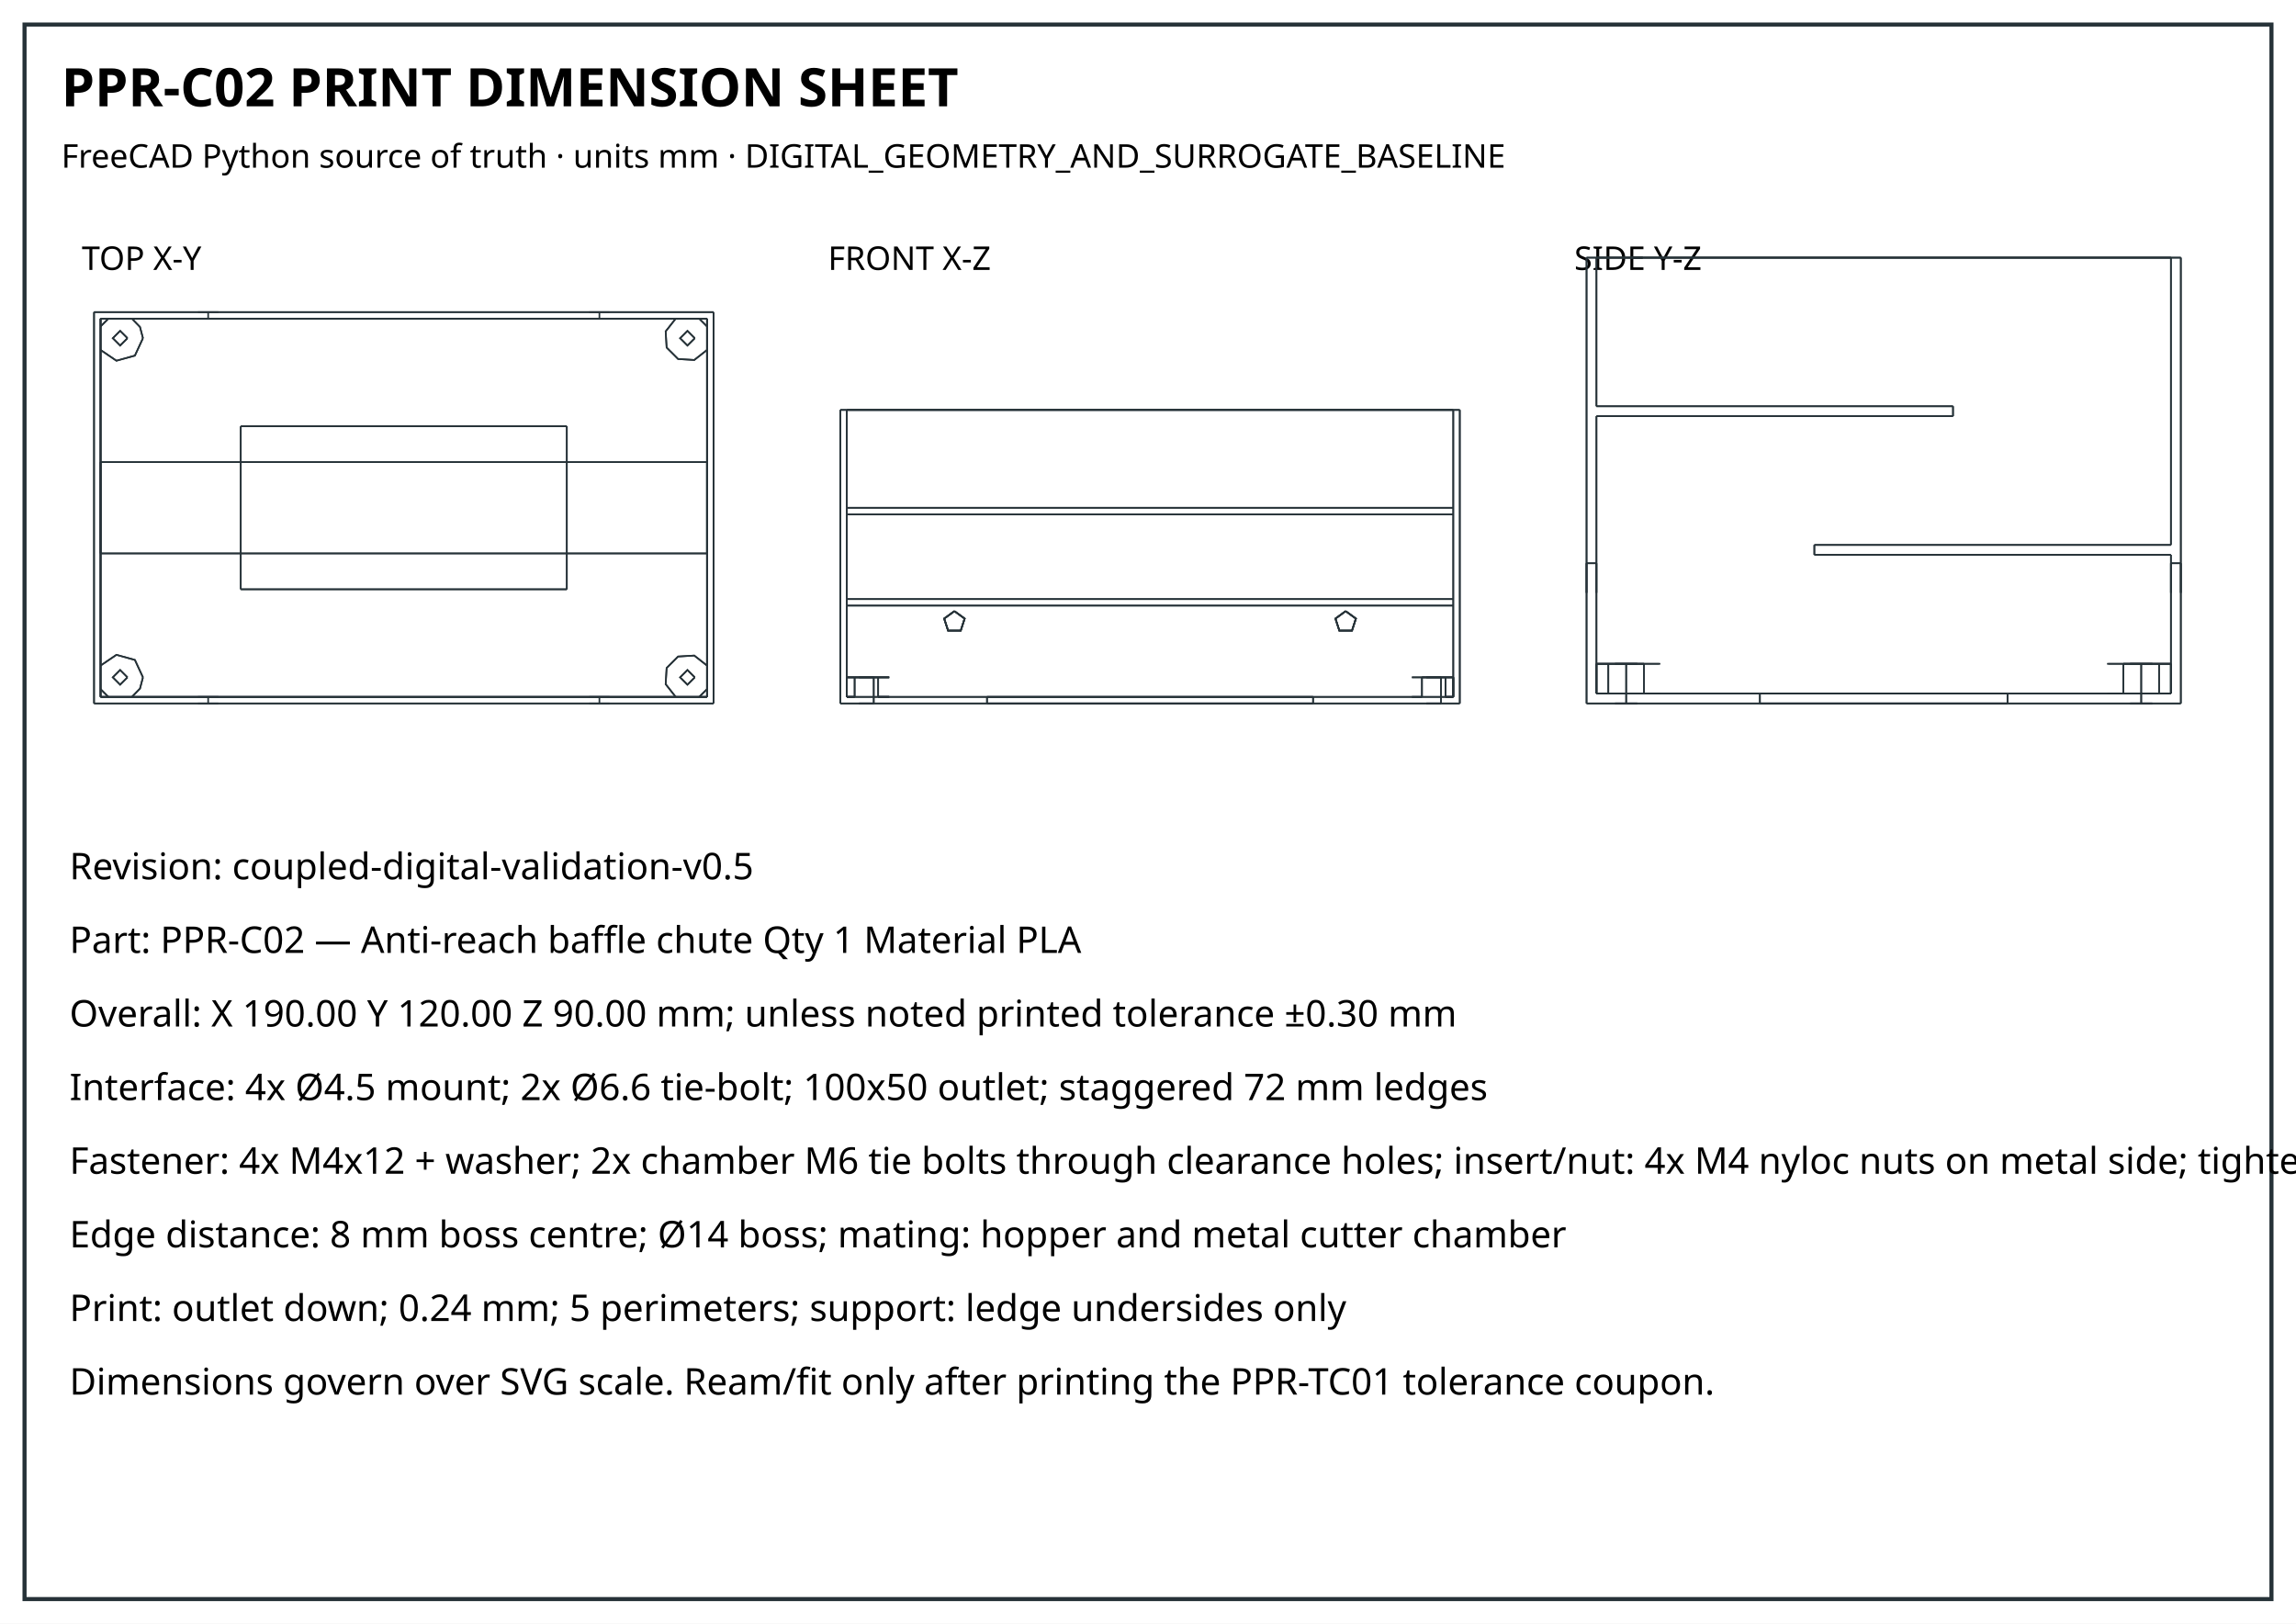
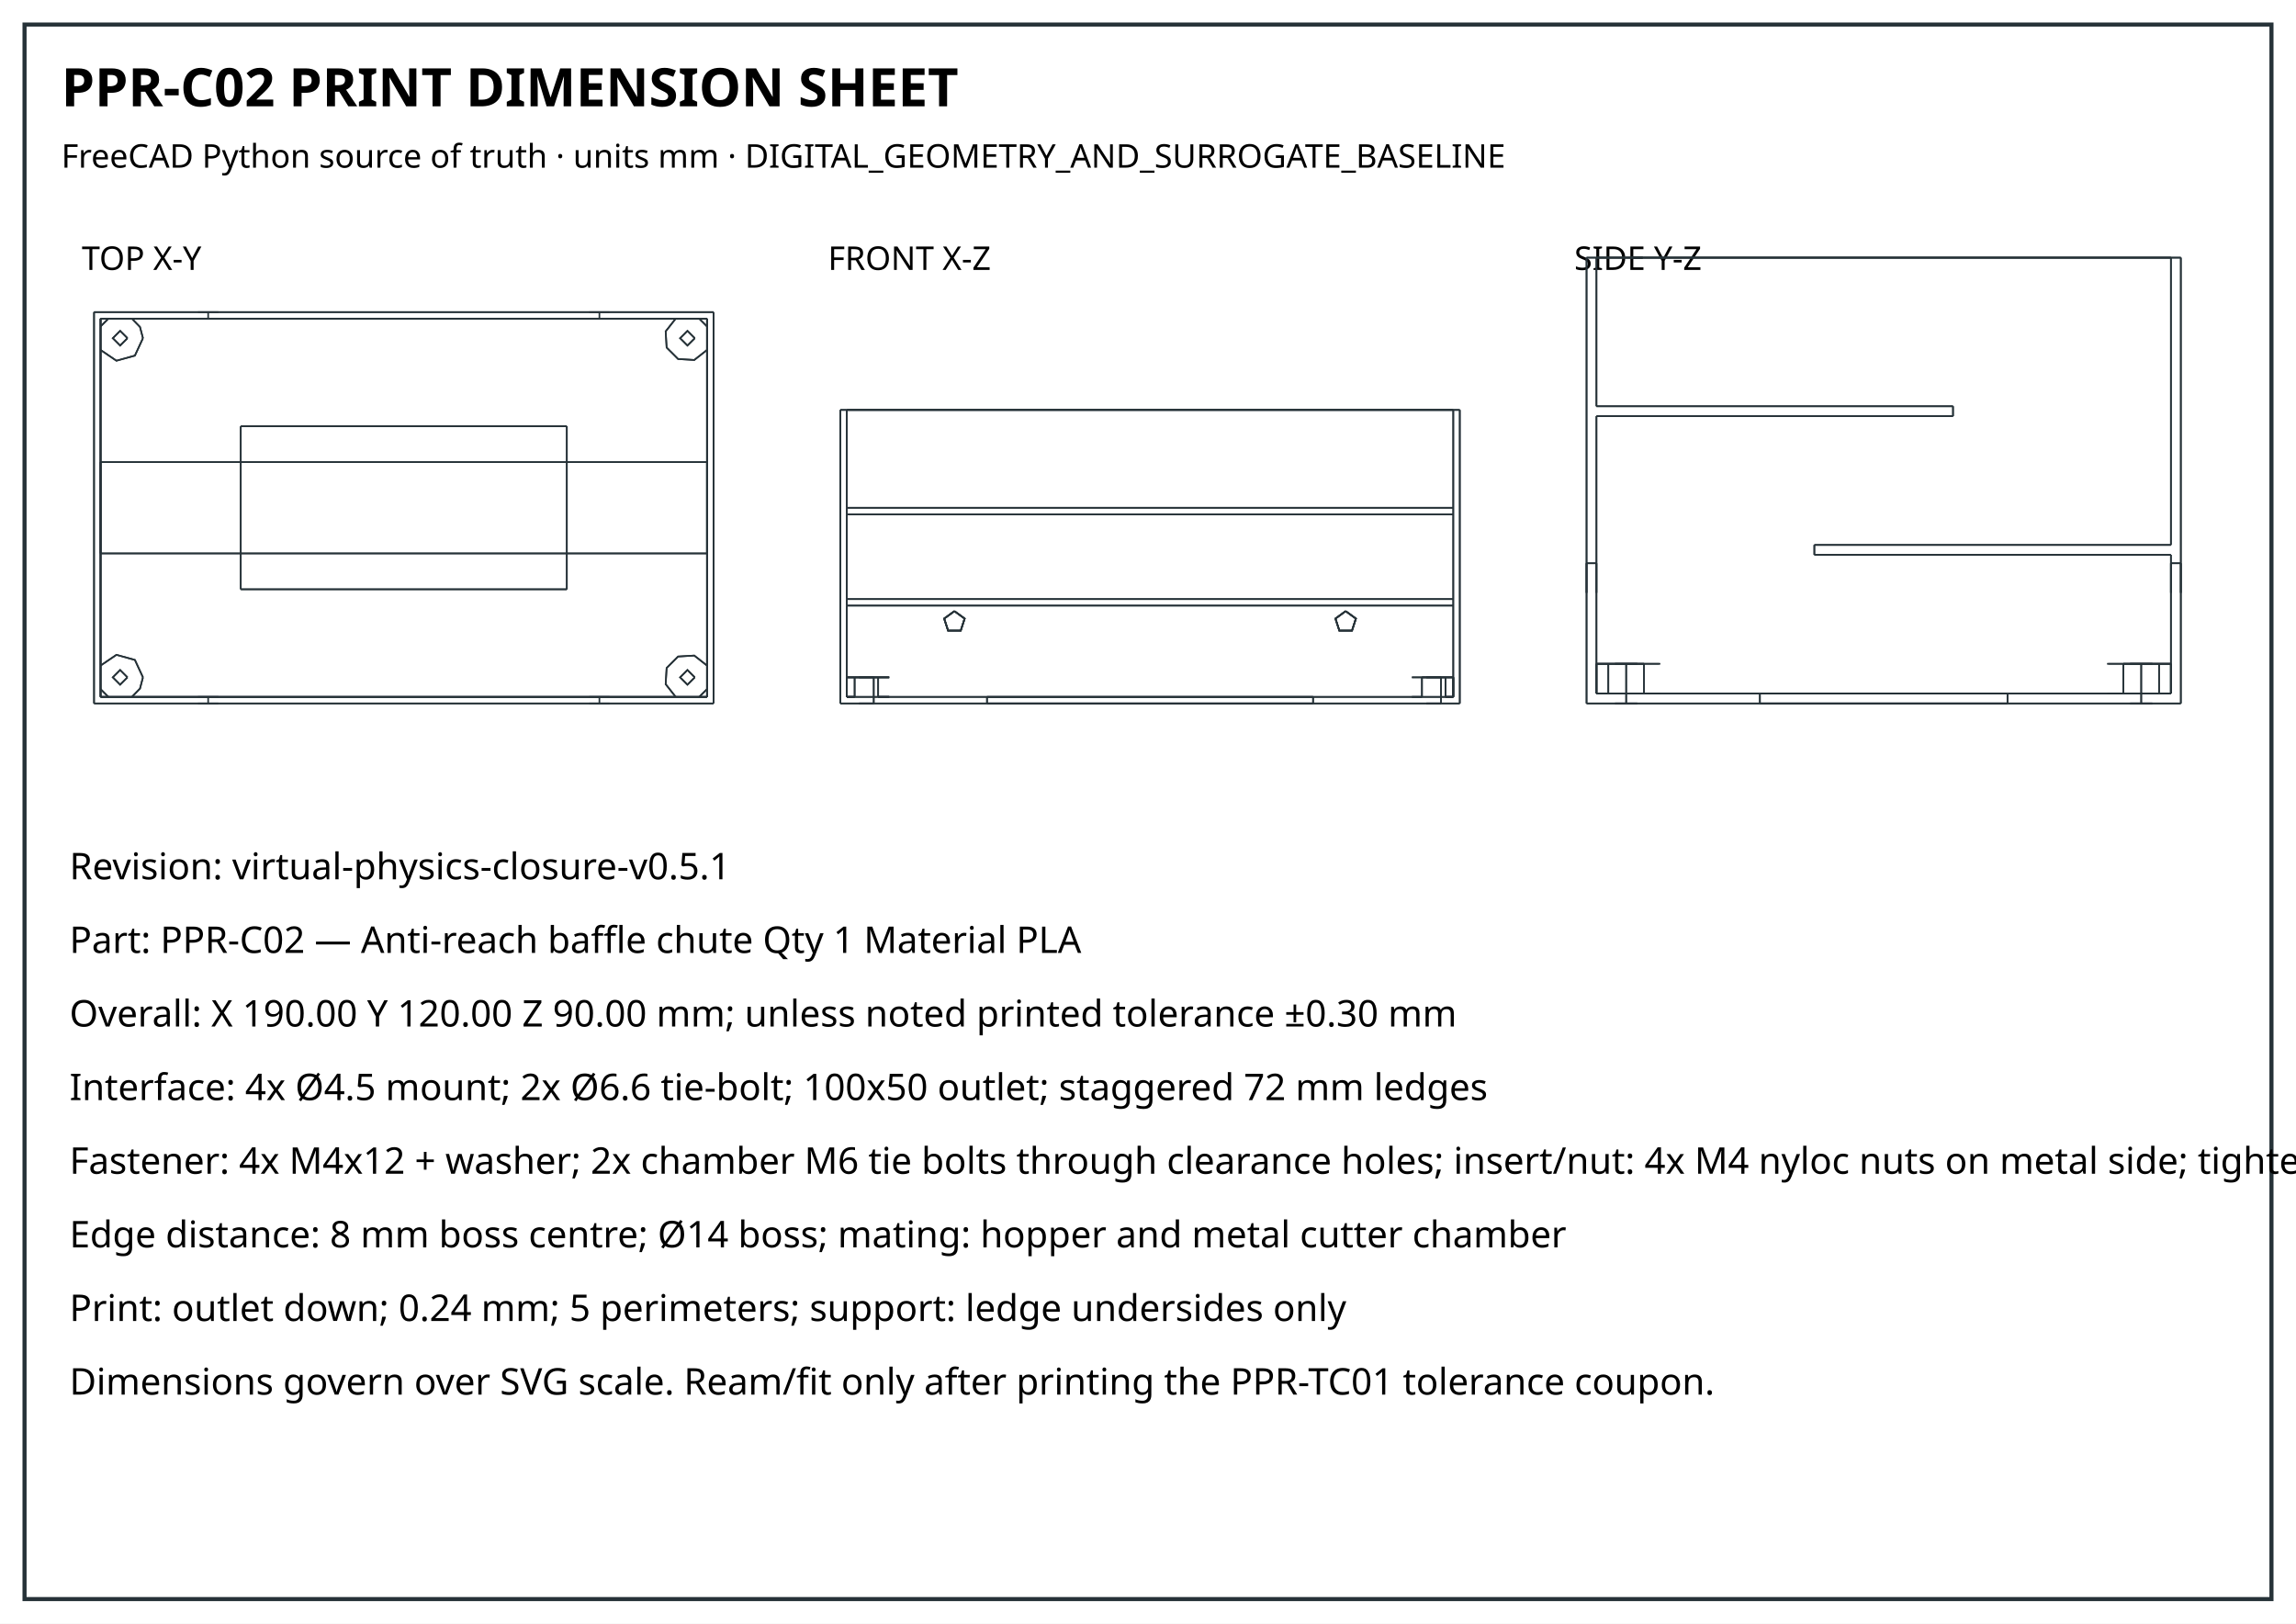
<svg xmlns="http://www.w3.org/2000/svg" width="1123" height="794" viewBox="0 0 1123 794">
  <rect width="1123" height="794" fill="white" />
  <rect x="12" y="12" width="1099" height="770" fill="none" stroke="#263238" stroke-width="2" />
  <text x="30" y="52" font-size="26" font-family="sans-serif" font-weight="bold">PPR-C02 PRINT DIMENSION SHEET</text>
  <text x="30" y="82" font-size="16" font-family="sans-serif">FreeCAD Python source of truth · units mm · DIGITAL_GEOMETRY_AND_SURROGATE_BASELINE</text>
  <g font-family="sans-serif">
    <text x="40" y="132" font-size="16">TOP X-Y</text>
    <polyline points="46.00,344.00 46.00,344.00" fill="none" stroke="#263238" stroke-width="0.8" />
    <polyline points="46.00,344.00 46.00,152.63" fill="none" stroke="#263238" stroke-width="0.8" />
    <polyline points="46.00,152.63 46.00,152.63" fill="none" stroke="#263238" stroke-width="0.8" />
    <polyline points="46.00,344.00 46.00,152.63" fill="none" stroke="#263238" stroke-width="0.8" />
    <polyline points="46.00,344.00 349.00,344.00" fill="none" stroke="#263238" stroke-width="0.8" />
    <polyline points="349.00,344.00 349.00,344.00" fill="none" stroke="#263238" stroke-width="0.8" />
    <polyline points="46.00,344.00 349.00,344.00" fill="none" stroke="#263238" stroke-width="0.8" />
    <polyline points="101.82,344.00 106.82,344.00 104.91,344.00 98.72,344.00 96.81,344.00 101.82,344.00" fill="none" stroke="#263238" stroke-width="0.8" />
    <polyline points="293.18,344.00 298.19,344.00 296.28,344.00 290.09,344.00 288.18,344.00 293.18,344.00" fill="none" stroke="#263238" stroke-width="0.8" />
    <polyline points="46.00,152.63 349.00,152.63" fill="none" stroke="#263238" stroke-width="0.8" />
    <polyline points="349.00,344.00 349.00,152.63" fill="none" stroke="#263238" stroke-width="0.8" />
    <polyline points="345.81,340.81 49.19,340.81" fill="none" stroke="#263238" stroke-width="0.8" />
    <polyline points="345.81,340.81 345.81,155.82" fill="none" stroke="#263238" stroke-width="0.8" />
    <polyline points="345.81,155.82 49.19,155.82" fill="none" stroke="#263238" stroke-width="0.8" />
    <polyline points="49.19,340.81 49.19,155.82" fill="none" stroke="#263238" stroke-width="0.8" />
    <polyline points="46.00,152.63 349.00,152.63" fill="none" stroke="#263238" stroke-width="0.8" />
    <polyline points="349.00,152.63 349.00,152.63" fill="none" stroke="#263238" stroke-width="0.8" />
    <polyline points="101.82,152.63 106.82,152.63 104.91,152.63 98.72,152.63 96.81,152.63 101.82,152.63" fill="none" stroke="#263238" stroke-width="0.8" />
    <polyline points="293.18,152.63 298.19,152.63 296.28,152.63 290.09,152.63 288.18,152.63 293.18,152.63" fill="none" stroke="#263238" stroke-width="0.8" />
    <polyline points="349.00,344.00 349.00,152.63" fill="none" stroke="#263238" stroke-width="0.8" />
    <polyline points="62.35,331.24 58.76,327.65 55.17,331.24 58.76,334.83 62.35,331.24" fill="none" stroke="#263238" stroke-width="0.8" />
    <polyline points="339.83,331.24 336.24,327.65 332.65,331.24 336.24,334.83 339.83,331.24" fill="none" stroke="#263238" stroke-width="0.8" />
    <polyline points="62.35,165.39 58.76,161.80 55.17,165.39 58.76,168.98 62.35,165.39" fill="none" stroke="#263238" stroke-width="0.8" />
    <polyline points="117.76,288.18 117.76,208.45" fill="none" stroke="#263238" stroke-width="0.8" />
    <polyline points="117.76,288.18 277.24,288.18" fill="none" stroke="#263238" stroke-width="0.8" />
    <polyline points="117.76,208.45 277.24,208.45" fill="none" stroke="#263238" stroke-width="0.8" />
    <polyline points="277.24,288.18 277.24,208.45" fill="none" stroke="#263238" stroke-width="0.8" />
    <polyline points="339.83,165.39 336.24,161.80 332.65,165.39 336.24,168.98 339.83,165.39" fill="none" stroke="#263238" stroke-width="0.8" />
    <polyline points="101.82,340.81 106.82,340.81 104.91,340.81 98.72,340.81 96.81,340.81 101.82,340.81" fill="none" stroke="#263238" stroke-width="0.8" />
    <polyline points="101.82,344.00 101.82,340.81" fill="none" stroke="#263238" stroke-width="0.8" />
    <polyline points="293.18,340.81 298.19,340.81 296.28,340.81 290.09,340.81 288.18,340.81 293.18,340.81" fill="none" stroke="#263238" stroke-width="0.8" />
    <polyline points="293.18,344.00 293.18,340.81" fill="none" stroke="#263238" stroke-width="0.8" />
    <polyline points="345.81,340.81 345.81,340.81" fill="none" stroke="#263238" stroke-width="0.8" />
    <polyline points="49.19,340.81 49.19,340.81" fill="none" stroke="#263238" stroke-width="0.8" />
    <polyline points="49.19,340.81 345.81,340.81" fill="none" stroke="#263238" stroke-width="0.8" />
    <polyline points="345.81,340.81 345.81,340.81" fill="none" stroke="#263238" stroke-width="0.8" />
    <polyline points="345.81,340.81 345.81,225.99" fill="none" stroke="#263238" stroke-width="0.8" />
    <polyline points="345.81,225.99 345.81,225.99" fill="none" stroke="#263238" stroke-width="0.8" />
    <polyline points="345.81,340.81 345.81,225.99" fill="none" stroke="#263238" stroke-width="0.8" />
    <polyline points="345.81,155.82 345.81,155.82" fill="none" stroke="#263238" stroke-width="0.8" />
    <polyline points="345.81,270.64 345.81,155.82" fill="none" stroke="#263238" stroke-width="0.8" />
    <polyline points="345.81,270.64 345.81,270.64" fill="none" stroke="#263238" stroke-width="0.8" />
    <polyline points="345.81,270.64 345.81,155.82" fill="none" stroke="#263238" stroke-width="0.8" />
    <polyline points="345.81,155.82 345.81,155.82" fill="none" stroke="#263238" stroke-width="0.8" />
    <polyline points="345.81,159.64 345.81,155.82" fill="none" stroke="#263238" stroke-width="0.8" />
    <polyline points="345.81,159.64 345.81,159.64" fill="none" stroke="#263238" stroke-width="0.8" />
    <polyline points="345.81,159.64 345.81,171.14" fill="none" stroke="#263238" stroke-width="0.8" />
    <polyline points="345.81,171.14 345.81,171.14" fill="none" stroke="#263238" stroke-width="0.8" />
    <polyline points="345.81,325.49 345.81,171.14" fill="none" stroke="#263238" stroke-width="0.8" />
    <polyline points="345.81,325.49 345.81,325.49" fill="none" stroke="#263238" stroke-width="0.8" />
    <polyline points="345.81,325.49 345.81,336.99" fill="none" stroke="#263238" stroke-width="0.8" />
    <polyline points="345.81,336.99 345.81,336.99" fill="none" stroke="#263238" stroke-width="0.8" />
    <polyline points="345.81,340.81 345.81,336.99" fill="none" stroke="#263238" stroke-width="0.8" />
    <polyline points="49.19,155.82 49.19,155.82" fill="none" stroke="#263238" stroke-width="0.8" />
    <polyline points="49.19,155.82 345.81,155.82" fill="none" stroke="#263238" stroke-width="0.8" />
    <polyline points="49.19,340.81 49.19,340.81" fill="none" stroke="#263238" stroke-width="0.8" />
    <polyline points="49.19,340.81 49.19,225.99" fill="none" stroke="#263238" stroke-width="0.8" />
    <polyline points="49.19,225.99 49.19,225.99" fill="none" stroke="#263238" stroke-width="0.8" />
    <polyline points="49.19,340.81 49.19,225.99" fill="none" stroke="#263238" stroke-width="0.8" />
    <polyline points="49.19,270.64 49.19,155.82" fill="none" stroke="#263238" stroke-width="0.8" />
    <polyline points="49.19,270.64 49.19,270.64" fill="none" stroke="#263238" stroke-width="0.8" />
    <polyline points="49.19,270.64 49.19,155.82" fill="none" stroke="#263238" stroke-width="0.8" />
    <polyline points="49.19,155.82 49.19,155.82" fill="none" stroke="#263238" stroke-width="0.8" />
    <polyline points="49.19,159.64 49.19,155.82" fill="none" stroke="#263238" stroke-width="0.8" />
    <polyline points="49.19,159.64 49.19,159.64" fill="none" stroke="#263238" stroke-width="0.8" />
    <polyline points="49.19,159.64 49.19,171.14" fill="none" stroke="#263238" stroke-width="0.8" />
    <polyline points="49.19,171.14 49.19,171.14" fill="none" stroke="#263238" stroke-width="0.8" />
    <polyline points="49.19,325.49 49.19,171.14" fill="none" stroke="#263238" stroke-width="0.8" />
    <polyline points="49.19,325.49 49.19,325.49" fill="none" stroke="#263238" stroke-width="0.8" />
    <polyline points="49.19,325.49 49.19,336.99" fill="none" stroke="#263238" stroke-width="0.8" />
    <polyline points="49.19,336.99 49.19,336.99" fill="none" stroke="#263238" stroke-width="0.8" />
    <polyline points="49.19,340.81 49.19,336.99" fill="none" stroke="#263238" stroke-width="0.8" />
    <polyline points="101.82,155.82 101.82,152.63" fill="none" stroke="#263238" stroke-width="0.8" />
    <polyline points="101.82,155.82 106.82,155.82 104.91,155.82 98.72,155.82 96.81,155.82 101.82,155.82" fill="none" stroke="#263238" stroke-width="0.8" />
    <polyline points="293.18,155.82 293.18,152.63" fill="none" stroke="#263238" stroke-width="0.8" />
    <polyline points="293.18,155.82 298.19,155.82 296.28,155.82 290.09,155.82 288.18,155.82 293.18,155.82" fill="none" stroke="#263238" stroke-width="0.8" />
    <polyline points="62.35,331.24 58.76,327.65 55.17,331.24 58.76,334.83 62.35,331.24" fill="none" stroke="#263238" stroke-width="0.8" />
    <polyline points="62.35,331.24 62.35,331.24" fill="none" stroke="#263238" stroke-width="0.8" />
    <polyline points="339.83,331.24 336.24,327.65 332.65,331.24 336.24,334.83 339.83,331.24" fill="none" stroke="#263238" stroke-width="0.8" />
    <polyline points="339.83,331.24 339.83,331.24" fill="none" stroke="#263238" stroke-width="0.8" />
    <polyline points="62.35,165.39 58.76,161.80 55.17,165.39 58.76,168.98 62.35,165.39" fill="none" stroke="#263238" stroke-width="0.8" />
    <polyline points="62.35,165.39 62.35,165.39" fill="none" stroke="#263238" stroke-width="0.8" />
    <polyline points="117.76,288.18 117.76,288.18" fill="none" stroke="#263238" stroke-width="0.8" />
    <polyline points="117.76,288.18 117.76,208.45" fill="none" stroke="#263238" stroke-width="0.8" />
    <polyline points="117.76,208.45 117.76,208.45" fill="none" stroke="#263238" stroke-width="0.8" />
    <polyline points="277.24,288.18 277.24,288.18" fill="none" stroke="#263238" stroke-width="0.8" />
    <polyline points="117.76,288.18 277.24,288.18" fill="none" stroke="#263238" stroke-width="0.8" />
    <polyline points="277.24,208.45 277.24,208.45" fill="none" stroke="#263238" stroke-width="0.8" />
    <polyline points="117.76,208.45 277.24,208.45" fill="none" stroke="#263238" stroke-width="0.8" />
    <polyline points="277.24,288.18 277.24,208.45" fill="none" stroke="#263238" stroke-width="0.8" />
    <polyline points="339.83,165.39 336.24,161.80 332.65,165.39 336.24,168.98 339.83,165.39" fill="none" stroke="#263238" stroke-width="0.8" />
    <polyline points="339.83,165.39 339.83,165.39" fill="none" stroke="#263238" stroke-width="0.8" />
    <polyline points="341.99,340.81 345.81,340.81" fill="none" stroke="#263238" stroke-width="0.8" />
    <polyline points="49.19,340.81 345.81,340.81" fill="none" stroke="#263238" stroke-width="0.8" />
    <polyline points="341.99,340.81 341.99,340.81" fill="none" stroke="#263238" stroke-width="0.8" />
    <polyline points="330.49,340.81 341.99,340.81" fill="none" stroke="#263238" stroke-width="0.8" />
    <polyline points="49.19,340.81 53.01,340.81" fill="none" stroke="#263238" stroke-width="0.8" />
    <polyline points="330.49,340.81 330.49,340.81" fill="none" stroke="#263238" stroke-width="0.8" />
    <polyline points="53.01,340.81 53.01,340.81" fill="none" stroke="#263238" stroke-width="0.8" />
    <polyline points="64.51,340.81 330.49,340.81" fill="none" stroke="#263238" stroke-width="0.8" />
    <polyline points="53.01,340.81 64.51,340.81" fill="none" stroke="#263238" stroke-width="0.8" />
    <polyline points="64.51,340.81 64.51,340.81" fill="none" stroke="#263238" stroke-width="0.8" />
    <polyline points="49.19,225.99 345.81,225.99" fill="none" stroke="#263238" stroke-width="0.8" />
    <polyline points="49.19,225.99 345.81,225.99" fill="none" stroke="#263238" stroke-width="0.8" />
    <polyline points="49.19,270.64 345.81,270.64" fill="none" stroke="#263238" stroke-width="0.8" />
    <polyline points="49.19,270.64 345.81,270.64" fill="none" stroke="#263238" stroke-width="0.8" />
    <polyline points="49.19,155.82 345.81,155.82" fill="none" stroke="#263238" stroke-width="0.8" />
    <polyline points="341.99,155.82 345.81,155.82" fill="none" stroke="#263238" stroke-width="0.8" />
    <polyline points="341.99,155.82 341.99,155.82" fill="none" stroke="#263238" stroke-width="0.8" />
    <polyline points="330.49,155.82 341.99,155.82" fill="none" stroke="#263238" stroke-width="0.8" />
    <polyline points="49.19,155.82 53.01,155.82" fill="none" stroke="#263238" stroke-width="0.8" />
    <polyline points="330.49,155.82 330.49,155.82" fill="none" stroke="#263238" stroke-width="0.8" />
    <polyline points="53.01,155.82 53.01,155.82" fill="none" stroke="#263238" stroke-width="0.8" />
    <polyline points="64.51,155.82 330.49,155.82" fill="none" stroke="#263238" stroke-width="0.8" />
    <polyline points="53.01,155.82 64.51,155.82" fill="none" stroke="#263238" stroke-width="0.8" />
    <polyline points="64.51,155.82 64.51,155.82" fill="none" stroke="#263238" stroke-width="0.8" />
    <polyline points="345.81,159.64 341.99,155.82" fill="none" stroke="#263238" stroke-width="0.8" />
    <polyline points="345.81,159.64 341.99,155.82" fill="none" stroke="#263238" stroke-width="0.8" />
    <polyline points="330.49,155.82 325.59,162.05 326.06,169.97 331.67,175.57 339.58,176.04 345.81,171.14" fill="none" stroke="#263238" stroke-width="0.8" />
    <polyline points="330.49,155.82 325.59,162.05 326.06,169.97 331.67,175.57 339.58,176.04 345.81,171.14" fill="none" stroke="#263238" stroke-width="0.8" />
    <polyline points="49.19,171.14 56.95,176.40 65.98,173.90 69.92,165.39" fill="none" stroke="#263238" stroke-width="0.8" />
    <polyline points="69.92,165.39 68.47,159.89 64.51,155.82" fill="none" stroke="#263238" stroke-width="0.8" />
    <polyline points="345.81,325.49 339.58,320.59 331.67,321.06 326.06,326.67 325.59,334.58 330.49,340.81" fill="none" stroke="#263238" stroke-width="0.8" />
    <polyline points="64.51,340.81 68.47,336.74 69.92,331.24" fill="none" stroke="#263238" stroke-width="0.8" />
    <polyline points="69.92,331.24 65.98,322.73 56.95,320.23 49.19,325.49" fill="none" stroke="#263238" stroke-width="0.8" />
    <polyline points="345.81,325.49 339.58,320.59 331.67,321.06 326.06,326.67 325.59,334.58 330.49,340.81" fill="none" stroke="#263238" stroke-width="0.8" />
    <polyline points="341.99,340.81 345.81,336.99" fill="none" stroke="#263238" stroke-width="0.8" />
    <polyline points="341.99,340.81 345.81,336.99" fill="none" stroke="#263238" stroke-width="0.8" />
    <polyline points="53.01,155.82 49.19,159.64" fill="none" stroke="#263238" stroke-width="0.8" />
    <polyline points="53.01,155.82 49.19,159.64" fill="none" stroke="#263238" stroke-width="0.8" />
    <polyline points="49.19,171.14 56.95,176.40 65.98,173.90 69.92,165.39" fill="none" stroke="#263238" stroke-width="0.8" />
    <polyline points="69.92,165.39 68.47,159.89 64.51,155.82" fill="none" stroke="#263238" stroke-width="0.8" />
    <polyline points="64.51,340.81 68.47,336.74 69.92,331.24" fill="none" stroke="#263238" stroke-width="0.8" />
    <polyline points="69.92,331.24 65.98,322.73 56.95,320.23 49.19,325.49" fill="none" stroke="#263238" stroke-width="0.8" />
    <polyline points="49.19,336.99 53.01,340.81" fill="none" stroke="#263238" stroke-width="0.8" />
    <polyline points="49.19,336.99 53.01,340.81" fill="none" stroke="#263238" stroke-width="0.8" />
    <text x="405" y="132" font-size="16">FRONT X-Z</text>
    <polyline points="411.00,344.00 411.00,200.47" fill="none" stroke="#263238" stroke-width="0.8" />
    <polyline points="411.00,200.47 411.00,200.47" fill="none" stroke="#263238" stroke-width="0.8" />
    <polyline points="411.00,344.00 411.00,200.47" fill="none" stroke="#263238" stroke-width="0.8" />
    <polyline points="411.00,344.00 411.00,344.00" fill="none" stroke="#263238" stroke-width="0.8" />
    <polyline points="411.00,344.00 714.00,344.00" fill="none" stroke="#263238" stroke-width="0.8" />
    <polyline points="714.00,344.00 714.00,200.47" fill="none" stroke="#263238" stroke-width="0.8" />
    <polyline points="411.00,200.47 714.00,200.47" fill="none" stroke="#263238" stroke-width="0.8" />
    <polyline points="466.82,298.87 471.82,302.51 469.91,308.39 463.72,308.39 461.81,302.51 466.82,298.87" fill="none" stroke="#263238" stroke-width="0.8" />
    <polyline points="658.18,298.87 663.19,302.51 661.28,308.39 655.09,308.39 653.18,302.51 658.18,298.87" fill="none" stroke="#263238" stroke-width="0.8" />
    <polyline points="411.00,200.47 714.00,200.47" fill="none" stroke="#263238" stroke-width="0.8" />
    <polyline points="714.00,200.47 714.00,200.47" fill="none" stroke="#263238" stroke-width="0.8" />
    <polyline points="710.81,200.47 414.19,200.47" fill="none" stroke="#263238" stroke-width="0.8" />
    <polyline points="710.81,200.47 710.81,200.47" fill="none" stroke="#263238" stroke-width="0.8" />
    <polyline points="710.81,200.47 414.19,200.47" fill="none" stroke="#263238" stroke-width="0.8" />
    <polyline points="414.19,200.47 414.19,200.47" fill="none" stroke="#263238" stroke-width="0.8" />
    <polyline points="411.00,344.00 714.00,344.00" fill="none" stroke="#263238" stroke-width="0.8" />
    <polyline points="714.00,344.00 714.00,200.47" fill="none" stroke="#263238" stroke-width="0.8" />
    <polyline points="466.82,298.87 471.82,302.51 469.91,308.39 463.72,308.39 461.81,302.51 466.82,298.87" fill="none" stroke="#263238" stroke-width="0.8" />
    <polyline points="658.18,298.87 663.19,302.51 661.28,308.39 655.09,308.39 653.18,302.51 658.18,298.87" fill="none" stroke="#263238" stroke-width="0.8" />
    <polyline points="714.00,344.00 714.00,344.00" fill="none" stroke="#263238" stroke-width="0.8" />
    <polyline points="427.35,344.00 423.76,344.00 420.17,344.00 423.76,344.00 427.35,344.00" fill="none" stroke="#263238" stroke-width="0.8" />
    <polyline points="704.83,344.00 701.24,344.00 697.65,344.00 701.24,344.00 704.83,344.00" fill="none" stroke="#263238" stroke-width="0.8" />
    <polyline points="427.35,344.00 423.76,344.00 420.17,344.00 423.76,344.00 427.35,344.00" fill="none" stroke="#263238" stroke-width="0.8" />
    <polyline points="482.76,344.00 482.76,344.00" fill="none" stroke="#263238" stroke-width="0.8" />
    <polyline points="482.76,344.00 642.24,344.00" fill="none" stroke="#263238" stroke-width="0.8" />
    <polyline points="482.76,344.00 642.24,344.00" fill="none" stroke="#263238" stroke-width="0.8" />
    <polyline points="642.24,344.00 642.24,344.00" fill="none" stroke="#263238" stroke-width="0.8" />
    <polyline points="704.83,344.00 701.24,344.00 697.65,344.00 701.24,344.00 704.83,344.00" fill="none" stroke="#263238" stroke-width="0.8" />
    <polyline points="466.82,298.87 471.82,302.51 469.91,308.39 463.72,308.39 461.81,302.51 466.82,298.87" fill="none" stroke="#263238" stroke-width="0.8" />
    <polyline points="466.82,298.87 466.82,298.87" fill="none" stroke="#263238" stroke-width="0.8" />
    <polyline points="658.18,298.87 663.19,302.51 661.28,308.39 655.09,308.39 653.18,302.51 658.18,298.87" fill="none" stroke="#263238" stroke-width="0.8" />
    <polyline points="658.18,298.87 658.18,298.87" fill="none" stroke="#263238" stroke-width="0.8" />
    <polyline points="710.81,248.32 710.81,200.47" fill="none" stroke="#263238" stroke-width="0.8" />
    <polyline points="414.19,248.32 414.19,200.47" fill="none" stroke="#263238" stroke-width="0.8" />
    <polyline points="414.19,248.32 710.81,248.32" fill="none" stroke="#263238" stroke-width="0.8" />
    <polyline points="710.81,340.81 710.81,251.51" fill="none" stroke="#263238" stroke-width="0.8" />
    <polyline points="710.81,251.51 710.81,251.51" fill="none" stroke="#263238" stroke-width="0.8" />
    <polyline points="710.81,251.51 710.81,248.32" fill="none" stroke="#263238" stroke-width="0.8" />
    <polyline points="710.81,248.32 710.81,248.32" fill="none" stroke="#263238" stroke-width="0.8" />
    <polyline points="710.81,292.97 710.81,200.47" fill="none" stroke="#263238" stroke-width="0.8" />
    <polyline points="710.81,292.97 710.81,292.97" fill="none" stroke="#263238" stroke-width="0.8" />
    <polyline points="710.81,296.16 710.81,292.97" fill="none" stroke="#263238" stroke-width="0.8" />
    <polyline points="710.81,296.16 710.81,296.16" fill="none" stroke="#263238" stroke-width="0.8" />
    <polyline points="710.81,340.81 710.81,296.16" fill="none" stroke="#263238" stroke-width="0.8" />
    <polyline points="710.81,340.81 710.81,340.81" fill="none" stroke="#263238" stroke-width="0.8" />
    <polyline points="710.81,340.81 710.81,331.24" fill="none" stroke="#263238" stroke-width="0.8" />
    <polyline points="710.81,331.24 710.81,331.24" fill="none" stroke="#263238" stroke-width="0.8" />
    <polyline points="710.81,340.81 710.81,331.24" fill="none" stroke="#263238" stroke-width="0.8" />
    <polyline points="710.81,340.81 710.81,340.81" fill="none" stroke="#263238" stroke-width="0.8" />
    <polyline points="710.81,340.81 710.81,331.24" fill="none" stroke="#263238" stroke-width="0.8" />
    <polyline points="710.81,331.24 710.81,331.24" fill="none" stroke="#263238" stroke-width="0.8" />
    <polyline points="710.81,340.81 710.81,331.24" fill="none" stroke="#263238" stroke-width="0.8" />
    <polyline points="710.81,340.81 710.81,340.81" fill="none" stroke="#263238" stroke-width="0.8" />
    <polyline points="414.19,292.97 414.19,200.47" fill="none" stroke="#263238" stroke-width="0.8" />
    <polyline points="414.19,292.97 710.81,292.97" fill="none" stroke="#263238" stroke-width="0.8" />
    <polyline points="414.19,340.81 414.19,251.51" fill="none" stroke="#263238" stroke-width="0.8" />
    <polyline points="414.19,251.51 414.19,251.51" fill="none" stroke="#263238" stroke-width="0.8" />
    <polyline points="414.19,251.51 414.19,248.32" fill="none" stroke="#263238" stroke-width="0.8" />
    <polyline points="414.19,248.32 414.19,248.32" fill="none" stroke="#263238" stroke-width="0.8" />
    <polyline points="414.19,292.97 414.19,292.97" fill="none" stroke="#263238" stroke-width="0.8" />
    <polyline points="414.19,296.16 414.19,292.97" fill="none" stroke="#263238" stroke-width="0.8" />
    <polyline points="414.19,296.16 414.19,296.16" fill="none" stroke="#263238" stroke-width="0.8" />
    <polyline points="414.19,340.81 414.19,296.16" fill="none" stroke="#263238" stroke-width="0.8" />
    <polyline points="414.19,340.81 414.19,340.81" fill="none" stroke="#263238" stroke-width="0.8" />
    <polyline points="414.19,340.81 414.19,331.24" fill="none" stroke="#263238" stroke-width="0.8" />
    <polyline points="414.19,331.24 414.19,331.24" fill="none" stroke="#263238" stroke-width="0.8" />
    <polyline points="414.19,340.81 414.19,331.24" fill="none" stroke="#263238" stroke-width="0.8" />
    <polyline points="414.19,340.81 414.19,340.81" fill="none" stroke="#263238" stroke-width="0.8" />
    <polyline points="414.19,340.81 414.19,331.24" fill="none" stroke="#263238" stroke-width="0.8" />
    <polyline points="414.19,331.24 414.19,331.24" fill="none" stroke="#263238" stroke-width="0.8" />
    <polyline points="414.19,340.81 414.19,331.24" fill="none" stroke="#263238" stroke-width="0.8" />
    <polyline points="414.19,340.81 414.19,340.81" fill="none" stroke="#263238" stroke-width="0.8" />
    <polyline points="466.82,298.87 466.82,298.87" fill="none" stroke="#263238" stroke-width="0.8" />
    <polyline points="466.82,298.87 471.82,302.51 469.91,308.39 463.72,308.39 461.81,302.51 466.82,298.87" fill="none" stroke="#263238" stroke-width="0.8" />
    <polyline points="658.18,298.87 658.18,298.87" fill="none" stroke="#263238" stroke-width="0.8" />
    <polyline points="658.18,298.87 663.19,302.51 661.28,308.39 655.09,308.39 653.18,302.51 658.18,298.87" fill="none" stroke="#263238" stroke-width="0.8" />
    <polyline points="427.35,331.24 423.76,331.24 420.17,331.24 423.76,331.24 427.35,331.24" fill="none" stroke="#263238" stroke-width="0.8" />
    <polyline points="427.35,344.00 427.35,331.24" fill="none" stroke="#263238" stroke-width="0.8" />
    <polyline points="704.83,331.24 701.24,331.24 697.65,331.24 701.24,331.24 704.83,331.24" fill="none" stroke="#263238" stroke-width="0.8" />
    <polyline points="704.83,344.00 704.83,331.24" fill="none" stroke="#263238" stroke-width="0.8" />
    <polyline points="427.35,331.24 423.76,331.24 420.17,331.24 423.76,331.24 427.35,331.24" fill="none" stroke="#263238" stroke-width="0.8" />
    <polyline points="427.35,344.00 427.35,331.24" fill="none" stroke="#263238" stroke-width="0.8" />
    <polyline points="482.76,344.00 482.76,340.81" fill="none" stroke="#263238" stroke-width="0.8" />
    <polyline points="482.76,340.81 482.76,340.81" fill="none" stroke="#263238" stroke-width="0.8" />
    <polyline points="482.76,344.00 482.76,340.81" fill="none" stroke="#263238" stroke-width="0.8" />
    <polyline points="642.24,344.00 642.24,340.81" fill="none" stroke="#263238" stroke-width="0.8" />
    <polyline points="482.76,340.81 642.24,340.81" fill="none" stroke="#263238" stroke-width="0.8" />
    <polyline points="642.24,344.00 642.24,340.81" fill="none" stroke="#263238" stroke-width="0.8" />
    <polyline points="482.76,340.81 642.24,340.81" fill="none" stroke="#263238" stroke-width="0.8" />
    <polyline points="642.24,340.81 642.24,340.81" fill="none" stroke="#263238" stroke-width="0.8" />
    <polyline points="704.83,331.24 701.24,331.24 697.65,331.24 701.24,331.24 704.83,331.24" fill="none" stroke="#263238" stroke-width="0.8" />
    <polyline points="704.83,344.00 704.83,331.24" fill="none" stroke="#263238" stroke-width="0.8" />
    <polyline points="706.99,340.81 710.81,340.81" fill="none" stroke="#263238" stroke-width="0.8" />
    <polyline points="414.19,251.51 710.81,251.51" fill="none" stroke="#263238" stroke-width="0.8" />
    <polyline points="706.99,340.81 706.99,331.24" fill="none" stroke="#263238" stroke-width="0.8" />
    <polyline points="695.49,331.24 706.99,331.24" fill="none" stroke="#263238" stroke-width="0.8" />
    <polyline points="414.19,340.81 418.01,340.81" fill="none" stroke="#263238" stroke-width="0.8" />
    <polyline points="695.49,340.81 695.49,331.24" fill="none" stroke="#263238" stroke-width="0.8" />
    <polyline points="418.01,340.81 418.01,331.24" fill="none" stroke="#263238" stroke-width="0.8" />
    <polyline points="429.51,340.81 695.49,340.81" fill="none" stroke="#263238" stroke-width="0.8" />
    <polyline points="418.01,331.24 429.51,331.24" fill="none" stroke="#263238" stroke-width="0.8" />
    <polyline points="429.51,340.81 429.51,331.24" fill="none" stroke="#263238" stroke-width="0.8" />
    <polyline points="414.19,248.32 710.81,248.32" fill="none" stroke="#263238" stroke-width="0.8" />
    <polyline points="414.19,251.51 710.81,251.51" fill="none" stroke="#263238" stroke-width="0.8" />
    <polyline points="414.19,292.97 710.81,292.97" fill="none" stroke="#263238" stroke-width="0.8" />
    <polyline points="414.19,296.16 710.81,296.16" fill="none" stroke="#263238" stroke-width="0.8" />
    <polyline points="414.19,296.16 710.81,296.16" fill="none" stroke="#263238" stroke-width="0.8" />
    <polyline points="706.99,340.81 710.81,340.81" fill="none" stroke="#263238" stroke-width="0.8" />
    <polyline points="706.99,340.81 706.99,331.24" fill="none" stroke="#263238" stroke-width="0.8" />
    <polyline points="695.49,331.24 706.99,331.24" fill="none" stroke="#263238" stroke-width="0.8" />
    <polyline points="414.19,340.81 418.01,340.81" fill="none" stroke="#263238" stroke-width="0.8" />
    <polyline points="695.49,340.81 695.49,331.24" fill="none" stroke="#263238" stroke-width="0.8" />
    <polyline points="418.01,340.81 418.01,331.24" fill="none" stroke="#263238" stroke-width="0.8" />
    <polyline points="429.51,340.81 695.49,340.81" fill="none" stroke="#263238" stroke-width="0.8" />
    <polyline points="418.01,331.24 429.51,331.24" fill="none" stroke="#263238" stroke-width="0.8" />
    <polyline points="429.51,340.81 429.51,331.24" fill="none" stroke="#263238" stroke-width="0.8" />
    <polyline points="710.81,340.81 706.99,340.81" fill="none" stroke="#263238" stroke-width="0.8" />
    <polyline points="710.81,331.24 706.99,331.24" fill="none" stroke="#263238" stroke-width="0.8" />
    <polyline points="695.49,331.24 690.59,331.24 691.06,331.24 696.67,331.24 704.58,331.24 710.81,331.24" fill="none" stroke="#263238" stroke-width="0.8" />
    <polyline points="695.49,340.81 690.59,340.81 691.06,340.81 696.67,340.81 704.58,340.81 710.81,340.81" fill="none" stroke="#263238" stroke-width="0.8" />
    <polyline points="414.19,340.81 421.95,340.81 430.98,340.81 434.92,340.81" fill="none" stroke="#263238" stroke-width="0.8" />
    <polyline points="434.92,340.81 433.47,340.81 429.51,340.81" fill="none" stroke="#263238" stroke-width="0.8" />
    <polyline points="710.81,340.81 704.58,340.81 696.67,340.81 691.06,340.81 690.59,340.81 695.49,340.81" fill="none" stroke="#263238" stroke-width="0.8" />
    <polyline points="429.51,340.81 433.47,340.81 434.92,340.81" fill="none" stroke="#263238" stroke-width="0.8" />
    <polyline points="434.92,340.81 430.98,340.81 421.95,340.81 414.19,340.81" fill="none" stroke="#263238" stroke-width="0.8" />
    <polyline points="710.81,331.24 704.58,331.24 696.67,331.24 691.06,331.24 690.59,331.24 695.49,331.24" fill="none" stroke="#263238" stroke-width="0.8" />
    <polyline points="706.99,331.24 710.81,331.24" fill="none" stroke="#263238" stroke-width="0.8" />
    <polyline points="706.99,340.81 710.81,340.81" fill="none" stroke="#263238" stroke-width="0.8" />
    <polyline points="418.01,340.81 414.19,340.81" fill="none" stroke="#263238" stroke-width="0.8" />
    <polyline points="418.01,331.24 414.19,331.24" fill="none" stroke="#263238" stroke-width="0.8" />
    <polyline points="414.19,331.24 421.95,331.24 430.98,331.24 434.92,331.24" fill="none" stroke="#263238" stroke-width="0.8" />
    <polyline points="434.92,331.24 433.47,331.24 429.51,331.24" fill="none" stroke="#263238" stroke-width="0.8" />
    <polyline points="429.51,331.24 433.47,331.24 434.92,331.24" fill="none" stroke="#263238" stroke-width="0.8" />
    <polyline points="434.92,331.24 430.98,331.24 421.95,331.24 414.19,331.24" fill="none" stroke="#263238" stroke-width="0.8" />
    <polyline points="414.19,331.24 418.01,331.24" fill="none" stroke="#263238" stroke-width="0.8" />
    <polyline points="414.19,340.81 418.01,340.81" fill="none" stroke="#263238" stroke-width="0.8" />
    <text x="770" y="132" font-size="16">SIDE Y-Z</text>
    <polyline points="776.00,344.00 776.00,126.00" fill="none" stroke="#263238" stroke-width="0.8" />
    <polyline points="776.00,126.00 1066.67,126.00" fill="none" stroke="#263238" stroke-width="0.8" />
    <polyline points="1066.67,344.00 1066.67,126.00" fill="none" stroke="#263238" stroke-width="0.8" />
    <polyline points="776.00,344.00 1066.67,344.00" fill="none" stroke="#263238" stroke-width="0.8" />
    <polyline points="776.00,344.00 776.00,344.00" fill="none" stroke="#263238" stroke-width="0.8" />
    <polyline points="776.00,344.00 776.00,126.00" fill="none" stroke="#263238" stroke-width="0.8" />
    <polyline points="776.00,126.00 776.00,126.00" fill="none" stroke="#263238" stroke-width="0.8" />
    <polyline points="776.00,275.45 776.00,280.97 776.00,289.91 776.00,289.91 776.00,280.97 776.00,275.45" fill="none" stroke="#263238" stroke-width="0.8" />
    <polyline points="776.00,275.45 776.00,280.97 776.00,289.91 776.00,289.91 776.00,280.97 776.00,275.45" fill="none" stroke="#263238" stroke-width="0.8" />
    <polyline points="1066.67,126.00 1066.67,126.00" fill="none" stroke="#263238" stroke-width="0.8" />
    <polyline points="776.00,126.00 1066.67,126.00" fill="none" stroke="#263238" stroke-width="0.8" />
    <polyline points="780.84,126.00 780.84,126.00" fill="none" stroke="#263238" stroke-width="0.8" />
    <polyline points="780.84,126.00 1061.82,126.00" fill="none" stroke="#263238" stroke-width="0.8" />
    <polyline points="1061.82,126.00 1061.82,126.00" fill="none" stroke="#263238" stroke-width="0.8" />
    <polyline points="780.84,126.00 1061.82,126.00" fill="none" stroke="#263238" stroke-width="0.8" />
    <polyline points="1066.67,344.00 1066.67,344.00" fill="none" stroke="#263238" stroke-width="0.8" />
    <polyline points="1066.67,344.00 1066.67,126.00" fill="none" stroke="#263238" stroke-width="0.8" />
    <polyline points="1066.67,275.45 1066.67,280.97 1066.67,289.91 1066.67,289.91 1066.67,280.97 1066.67,275.45" fill="none" stroke="#263238" stroke-width="0.8" />
    <polyline points="1066.67,275.45 1066.67,280.97 1066.67,289.91 1066.67,289.91 1066.67,280.97 1066.67,275.45" fill="none" stroke="#263238" stroke-width="0.8" />
    <polyline points="776.00,344.00 1066.67,344.00" fill="none" stroke="#263238" stroke-width="0.8" />
    <polyline points="795.38,344.00 800.83,344.00 795.38,344.00 789.93,344.00 795.38,344.00" fill="none" stroke="#263238" stroke-width="0.8" />
    <polyline points="795.38,344.00 800.83,344.00 795.38,344.00 789.93,344.00 795.38,344.00" fill="none" stroke="#263238" stroke-width="0.8" />
    <polyline points="1047.29,344.00 1052.74,344.00 1047.29,344.00 1041.84,344.00 1047.29,344.00" fill="none" stroke="#263238" stroke-width="0.8" />
    <polyline points="860.78,344.00 981.89,344.00" fill="none" stroke="#263238" stroke-width="0.8" />
    <polyline points="860.78,344.00 860.78,344.00" fill="none" stroke="#263238" stroke-width="0.8" />
    <polyline points="981.89,344.00 981.89,344.00" fill="none" stroke="#263238" stroke-width="0.8" />
    <polyline points="860.78,344.00 981.89,344.00" fill="none" stroke="#263238" stroke-width="0.8" />
    <polyline points="1047.29,344.00 1052.74,344.00 1047.29,344.00 1041.84,344.00 1047.29,344.00" fill="none" stroke="#263238" stroke-width="0.8" />
    <polyline points="780.84,275.45 780.84,280.97 780.84,289.91 780.84,289.91 780.84,280.97 780.84,275.45" fill="none" stroke="#263238" stroke-width="0.8" />
    <polyline points="776.00,275.45 780.84,275.45" fill="none" stroke="#263238" stroke-width="0.8" />
    <polyline points="780.84,275.45 780.84,280.97 780.84,289.91 780.84,289.91 780.84,280.97 780.84,275.45" fill="none" stroke="#263238" stroke-width="0.8" />
    <polyline points="776.00,275.45 780.84,275.45" fill="none" stroke="#263238" stroke-width="0.8" />
    <polyline points="780.84,198.67 780.84,126.00" fill="none" stroke="#263238" stroke-width="0.8" />
    <polyline points="780.84,198.67 780.84,126.00" fill="none" stroke="#263238" stroke-width="0.8" />
    <polyline points="780.84,198.67 780.84,198.67" fill="none" stroke="#263238" stroke-width="0.8" />
    <polyline points="780.84,339.16 780.84,203.51" fill="none" stroke="#263238" stroke-width="0.8" />
    <polyline points="780.84,203.51 955.24,203.51" fill="none" stroke="#263238" stroke-width="0.8" />
    <polyline points="955.24,203.51 955.24,198.67" fill="none" stroke="#263238" stroke-width="0.8" />
    <polyline points="780.84,198.67 955.24,198.67" fill="none" stroke="#263238" stroke-width="0.8" />
    <polyline points="1061.82,266.49 1061.82,126.00" fill="none" stroke="#263238" stroke-width="0.8" />
    <polyline points="887.42,266.49 1061.82,266.49" fill="none" stroke="#263238" stroke-width="0.8" />
    <polyline points="887.42,271.33 887.42,266.49" fill="none" stroke="#263238" stroke-width="0.8" />
    <polyline points="887.42,271.33 1061.82,271.33" fill="none" stroke="#263238" stroke-width="0.8" />
    <polyline points="1061.82,339.16 1061.82,271.33" fill="none" stroke="#263238" stroke-width="0.8" />
    <polyline points="1056.02,339.16 1061.82,339.16" fill="none" stroke="#263238" stroke-width="0.8" />
    <polyline points="1056.02,339.16 1056.02,324.62" fill="none" stroke="#263238" stroke-width="0.8" />
    <polyline points="1056.02,324.62 1038.56,324.62" fill="none" stroke="#263238" stroke-width="0.8" />
    <polyline points="1038.56,339.16 1038.56,324.62" fill="none" stroke="#263238" stroke-width="0.8" />
    <polyline points="804.11,339.16 1038.56,339.16" fill="none" stroke="#263238" stroke-width="0.8" />
    <polyline points="804.11,339.16 804.11,324.62" fill="none" stroke="#263238" stroke-width="0.8" />
    <polyline points="804.11,324.62 786.64,324.62" fill="none" stroke="#263238" stroke-width="0.8" />
    <polyline points="786.64,339.16 786.64,324.62" fill="none" stroke="#263238" stroke-width="0.8" />
    <polyline points="780.84,339.16 786.64,339.16" fill="none" stroke="#263238" stroke-width="0.8" />
    <polyline points="1061.82,266.49 1061.82,126.00" fill="none" stroke="#263238" stroke-width="0.8" />
    <polyline points="1061.82,266.49 1061.82,266.49" fill="none" stroke="#263238" stroke-width="0.8" />
    <polyline points="780.84,339.16 780.84,203.51" fill="none" stroke="#263238" stroke-width="0.8" />
    <polyline points="780.84,203.51 955.24,203.51" fill="none" stroke="#263238" stroke-width="0.8" />
    <polyline points="955.24,203.51 955.24,198.67" fill="none" stroke="#263238" stroke-width="0.8" />
    <polyline points="780.84,198.67 955.24,198.67" fill="none" stroke="#263238" stroke-width="0.8" />
    <polyline points="887.42,266.49 1061.82,266.49" fill="none" stroke="#263238" stroke-width="0.8" />
    <polyline points="887.42,271.33 887.42,266.49" fill="none" stroke="#263238" stroke-width="0.8" />
    <polyline points="887.42,271.33 1061.82,271.33" fill="none" stroke="#263238" stroke-width="0.8" />
    <polyline points="1061.82,339.16 1061.82,271.33" fill="none" stroke="#263238" stroke-width="0.8" />
    <polyline points="1056.02,339.16 1061.82,339.16" fill="none" stroke="#263238" stroke-width="0.8" />
    <polyline points="1056.02,339.16 1056.02,324.62" fill="none" stroke="#263238" stroke-width="0.8" />
    <polyline points="1056.02,324.62 1038.56,324.62" fill="none" stroke="#263238" stroke-width="0.8" />
    <polyline points="1038.56,339.16 1038.56,324.62" fill="none" stroke="#263238" stroke-width="0.8" />
    <polyline points="804.11,339.16 1038.56,339.16" fill="none" stroke="#263238" stroke-width="0.8" />
    <polyline points="804.11,339.16 804.11,324.62" fill="none" stroke="#263238" stroke-width="0.8" />
    <polyline points="804.11,324.62 786.64,324.62" fill="none" stroke="#263238" stroke-width="0.8" />
    <polyline points="786.64,339.16 786.64,324.62" fill="none" stroke="#263238" stroke-width="0.8" />
    <polyline points="780.84,339.16 786.64,339.16" fill="none" stroke="#263238" stroke-width="0.8" />
    <polyline points="1061.82,275.45 1066.67,275.45" fill="none" stroke="#263238" stroke-width="0.8" />
    <polyline points="1061.82,275.45 1061.82,280.97 1061.82,289.91 1061.82,289.91 1061.82,280.97 1061.82,275.45" fill="none" stroke="#263238" stroke-width="0.8" />
    <polyline points="1061.82,275.45 1066.67,275.45" fill="none" stroke="#263238" stroke-width="0.8" />
    <polyline points="1061.82,275.45 1061.82,280.97 1061.82,289.91 1061.82,289.91 1061.82,280.97 1061.82,275.45" fill="none" stroke="#263238" stroke-width="0.8" />
    <polyline points="795.38,324.62 800.83,324.62 795.38,324.62 789.93,324.62 795.38,324.62" fill="none" stroke="#263238" stroke-width="0.8" />
    <polyline points="795.38,344.00 795.38,324.62" fill="none" stroke="#263238" stroke-width="0.8" />
    <polyline points="795.38,324.62 800.83,324.62 795.38,324.62 789.93,324.62 795.38,324.62" fill="none" stroke="#263238" stroke-width="0.8" />
    <polyline points="795.38,344.00 795.38,324.62" fill="none" stroke="#263238" stroke-width="0.8" />
    <polyline points="1047.29,324.62 1052.74,324.62 1047.29,324.62 1041.84,324.62 1047.29,324.62" fill="none" stroke="#263238" stroke-width="0.8" />
    <polyline points="1047.29,344.00 1047.29,324.62" fill="none" stroke="#263238" stroke-width="0.8" />
    <polyline points="860.78,344.00 860.78,339.16" fill="none" stroke="#263238" stroke-width="0.8" />
    <polyline points="860.78,339.16 981.89,339.16" fill="none" stroke="#263238" stroke-width="0.8" />
    <polyline points="981.89,344.00 981.89,339.16" fill="none" stroke="#263238" stroke-width="0.8" />
    <polyline points="860.78,344.00 860.78,339.16" fill="none" stroke="#263238" stroke-width="0.8" />
    <polyline points="860.78,339.16 860.78,339.16" fill="none" stroke="#263238" stroke-width="0.8" />
    <polyline points="981.89,344.00 981.89,339.16" fill="none" stroke="#263238" stroke-width="0.8" />
    <polyline points="981.89,339.16 981.89,339.16" fill="none" stroke="#263238" stroke-width="0.8" />
    <polyline points="860.78,339.16 981.89,339.16" fill="none" stroke="#263238" stroke-width="0.8" />
    <polyline points="1047.29,324.62 1052.74,324.62 1047.29,324.62 1041.84,324.62 1047.29,324.62" fill="none" stroke="#263238" stroke-width="0.8" />
    <polyline points="1047.29,344.00 1047.29,324.62" fill="none" stroke="#263238" stroke-width="0.8" />
    <polyline points="780.84,339.16 780.84,339.16" fill="none" stroke="#263238" stroke-width="0.8" />
    <polyline points="780.84,203.51 780.84,203.51" fill="none" stroke="#263238" stroke-width="0.8" />
    <polyline points="780.84,339.16 780.84,324.62" fill="none" stroke="#263238" stroke-width="0.8" />
    <polyline points="780.84,324.62 780.84,324.62" fill="none" stroke="#263238" stroke-width="0.8" />
    <polyline points="780.84,339.16 780.84,339.16" fill="none" stroke="#263238" stroke-width="0.8" />
    <polyline points="780.84,339.16 780.84,324.62" fill="none" stroke="#263238" stroke-width="0.8" />
    <polyline points="780.84,339.16 780.84,324.62" fill="none" stroke="#263238" stroke-width="0.8" />
    <polyline points="780.84,339.16 780.84,339.16" fill="none" stroke="#263238" stroke-width="0.8" />
    <polyline points="780.84,324.62 780.84,324.62" fill="none" stroke="#263238" stroke-width="0.8" />
    <polyline points="780.84,339.16 780.84,324.62" fill="none" stroke="#263238" stroke-width="0.8" />
    <polyline points="955.24,198.67 955.24,198.67" fill="none" stroke="#263238" stroke-width="0.8" />
    <polyline points="955.24,203.51 955.24,203.51" fill="none" stroke="#263238" stroke-width="0.8" />
    <polyline points="887.42,266.49 887.42,266.49" fill="none" stroke="#263238" stroke-width="0.8" />
    <polyline points="887.42,271.33 887.42,271.33" fill="none" stroke="#263238" stroke-width="0.8" />
    <polyline points="1061.82,271.33 1061.82,271.33" fill="none" stroke="#263238" stroke-width="0.8" />
    <polyline points="1061.82,339.16 1061.82,339.16" fill="none" stroke="#263238" stroke-width="0.8" />
    <polyline points="1061.82,339.16 1061.82,324.62" fill="none" stroke="#263238" stroke-width="0.8" />
    <polyline points="1061.82,324.62 1061.82,324.62" fill="none" stroke="#263238" stroke-width="0.8" />
    <polyline points="1061.82,339.16 1061.82,339.16" fill="none" stroke="#263238" stroke-width="0.8" />
    <polyline points="1061.82,339.16 1061.82,324.62" fill="none" stroke="#263238" stroke-width="0.8" />
    <polyline points="1061.82,339.16 1061.82,324.62" fill="none" stroke="#263238" stroke-width="0.8" />
    <polyline points="1061.82,339.16 1061.82,339.16" fill="none" stroke="#263238" stroke-width="0.8" />
    <polyline points="1061.82,324.62 1061.82,324.62" fill="none" stroke="#263238" stroke-width="0.8" />
    <polyline points="1061.82,339.16 1061.82,324.62" fill="none" stroke="#263238" stroke-width="0.8" />
    <polyline points="1056.02,339.16 1061.82,339.16" fill="none" stroke="#263238" stroke-width="0.8" />
    <polyline points="1056.02,324.62 1061.82,324.62" fill="none" stroke="#263238" stroke-width="0.8" />
    <polyline points="1061.82,324.62 1052.36,324.62 1040.34,324.62 1031.82,324.62 1031.11,324.62 1038.56,324.62" fill="none" stroke="#263238" stroke-width="0.8" />
    <polyline points="1061.82,339.16 1052.36,339.16 1040.34,339.16 1031.82,339.16 1031.11,339.16 1038.56,339.16" fill="none" stroke="#263238" stroke-width="0.8" />
    <polyline points="1038.56,339.16 1030.56,339.16 1034.36,339.16 1047.29,339.16" fill="none" stroke="#263238" stroke-width="0.8" />
    <polyline points="1047.29,339.16 1055.64,339.16 1061.82,339.16" fill="none" stroke="#263238" stroke-width="0.8" />
    <polyline points="804.11,339.16 811.56,339.16 810.84,339.16 802.33,339.16 790.31,339.16 780.84,339.16" fill="none" stroke="#263238" stroke-width="0.8" />
    <polyline points="780.84,339.16 787.03,339.16 795.38,339.16" fill="none" stroke="#263238" stroke-width="0.8" />
    <polyline points="795.38,339.16 808.30,339.16 812.11,339.16 804.11,339.16" fill="none" stroke="#263238" stroke-width="0.8" />
    <polyline points="804.11,324.62 811.56,324.62 810.84,324.62 802.33,324.62 790.31,324.62 780.84,324.62" fill="none" stroke="#263238" stroke-width="0.8" />
    <polyline points="780.84,324.62 786.64,324.62" fill="none" stroke="#263238" stroke-width="0.8" />
    <polyline points="780.84,339.16 786.64,339.16" fill="none" stroke="#263238" stroke-width="0.8" />
    <polyline points="1061.82,339.16 1056.02,339.16" fill="none" stroke="#263238" stroke-width="0.8" />
    <polyline points="1061.82,324.62 1056.02,324.62" fill="none" stroke="#263238" stroke-width="0.8" />
    <polyline points="1038.56,324.62 1030.56,324.62 1034.36,324.62 1047.29,324.62" fill="none" stroke="#263238" stroke-width="0.8" />
    <polyline points="1047.29,324.62 1055.64,324.62 1061.82,324.62" fill="none" stroke="#263238" stroke-width="0.8" />
    <polyline points="780.84,324.62 787.03,324.62 795.38,324.62" fill="none" stroke="#263238" stroke-width="0.8" />
    <polyline points="795.38,324.62 808.30,324.62 812.11,324.62 804.11,324.62" fill="none" stroke="#263238" stroke-width="0.8" />
    <polyline points="786.64,324.62 780.84,324.62" fill="none" stroke="#263238" stroke-width="0.8" />
    <polyline points="786.64,339.16 780.84,339.16" fill="none" stroke="#263238" stroke-width="0.8" />
-     <text x="34" y="430" font-size="18">Revision: coupled-digital-validation-v0.5</text>
+     <text x="34" y="430" font-size="18">Revision: virtual-physics-closure-v0.5.1</text>
    <text x="34" y="466" font-size="18">Part: PPR-C02 — Anti-reach baffle chute  Qty 1  Material PLA</text>
    <text x="34" y="502" font-size="18">Overall: X 190.00  Y 120.00  Z 90.00 mm; unless noted printed tolerance ±0.30 mm</text>
    <text x="34" y="538" font-size="18">Interface: 4x Ø4.5 mount; 2x Ø6.6 tie-bolt; 100x50 outlet; staggered 72 mm ledges</text>
    <text x="34" y="574" font-size="18">Fastener: 4x M4x12 + washer; 2x chamber M6 tie bolts through clearance holes; insert/nut: 4x M4 nyloc nuts on metal side; tightening: M4 1.2 N.m; M6 6 N.m</text>
    <text x="34" y="610" font-size="18">Edge distance: 8 mm boss centre; Ø14 boss; mating: hopper and metal cutter chamber</text>
    <text x="34" y="646" font-size="18">Print: outlet down; 0.24 mm; 5 perimeters; support: ledge undersides only</text>
    <text x="34" y="682" font-size="18">Dimensions govern over SVG scale. Ream/fit only after printing the PPR-TC01 tolerance coupon.</text>
  </g>
</svg>
